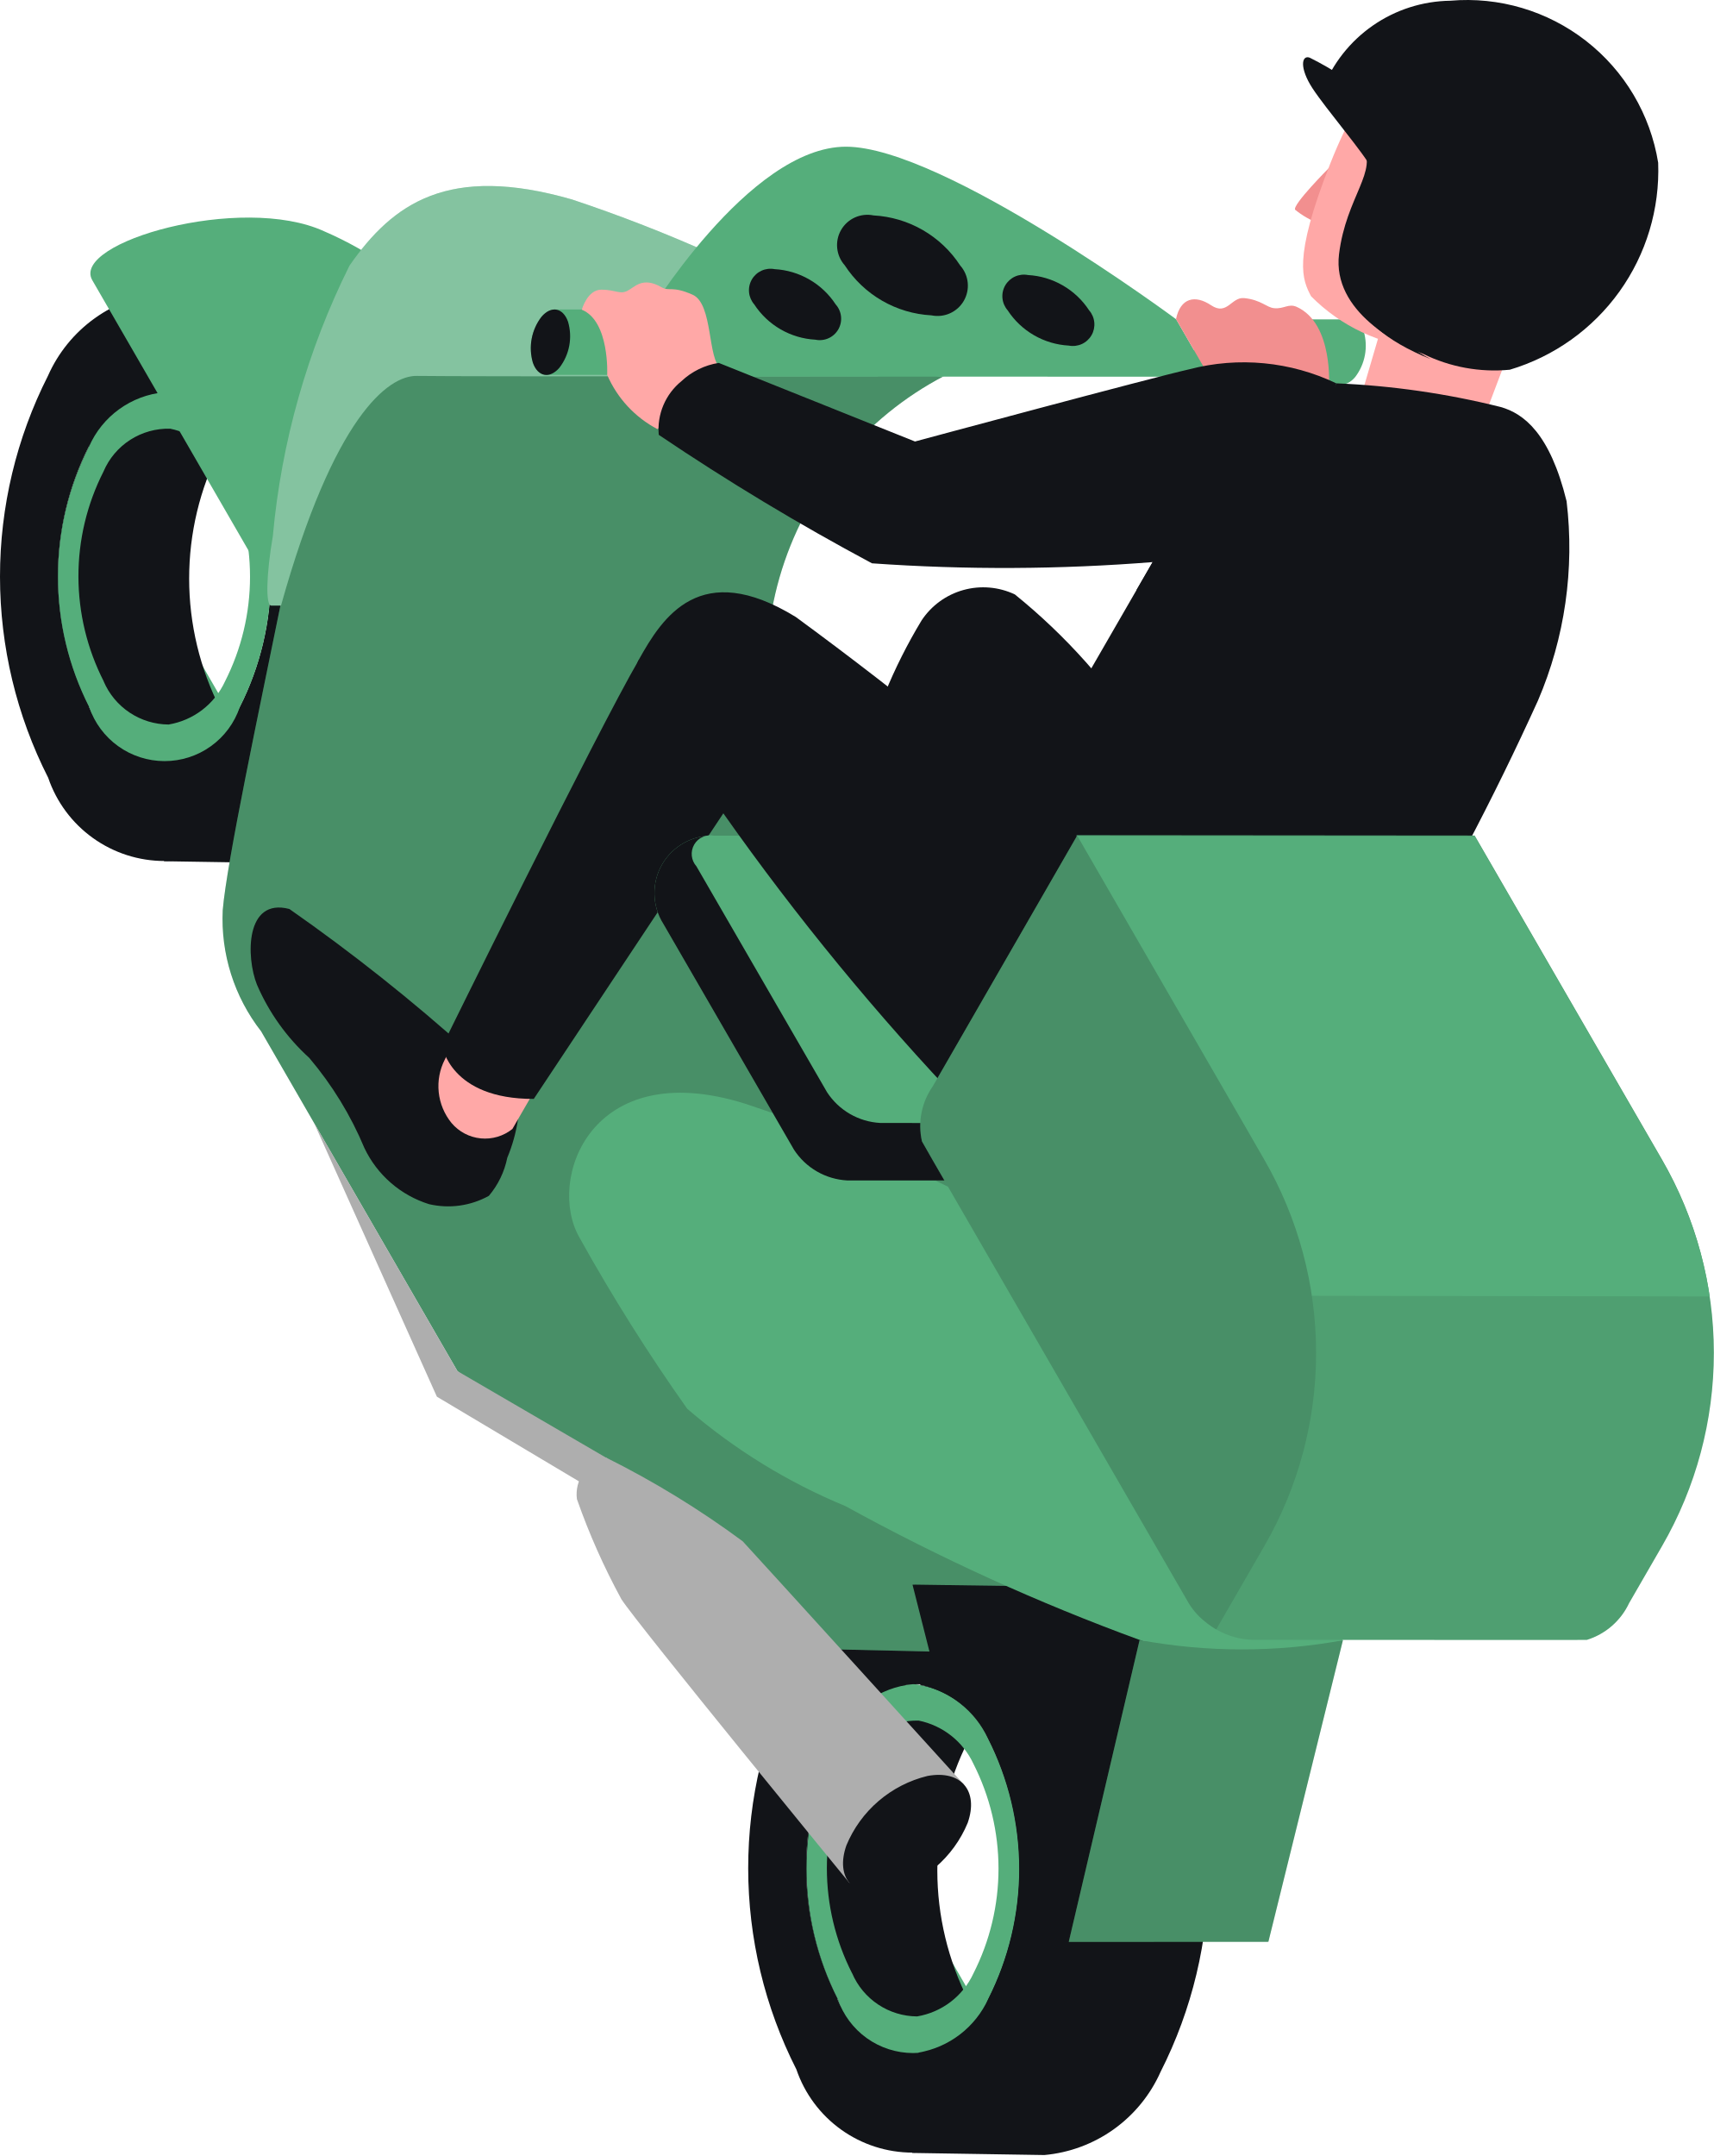
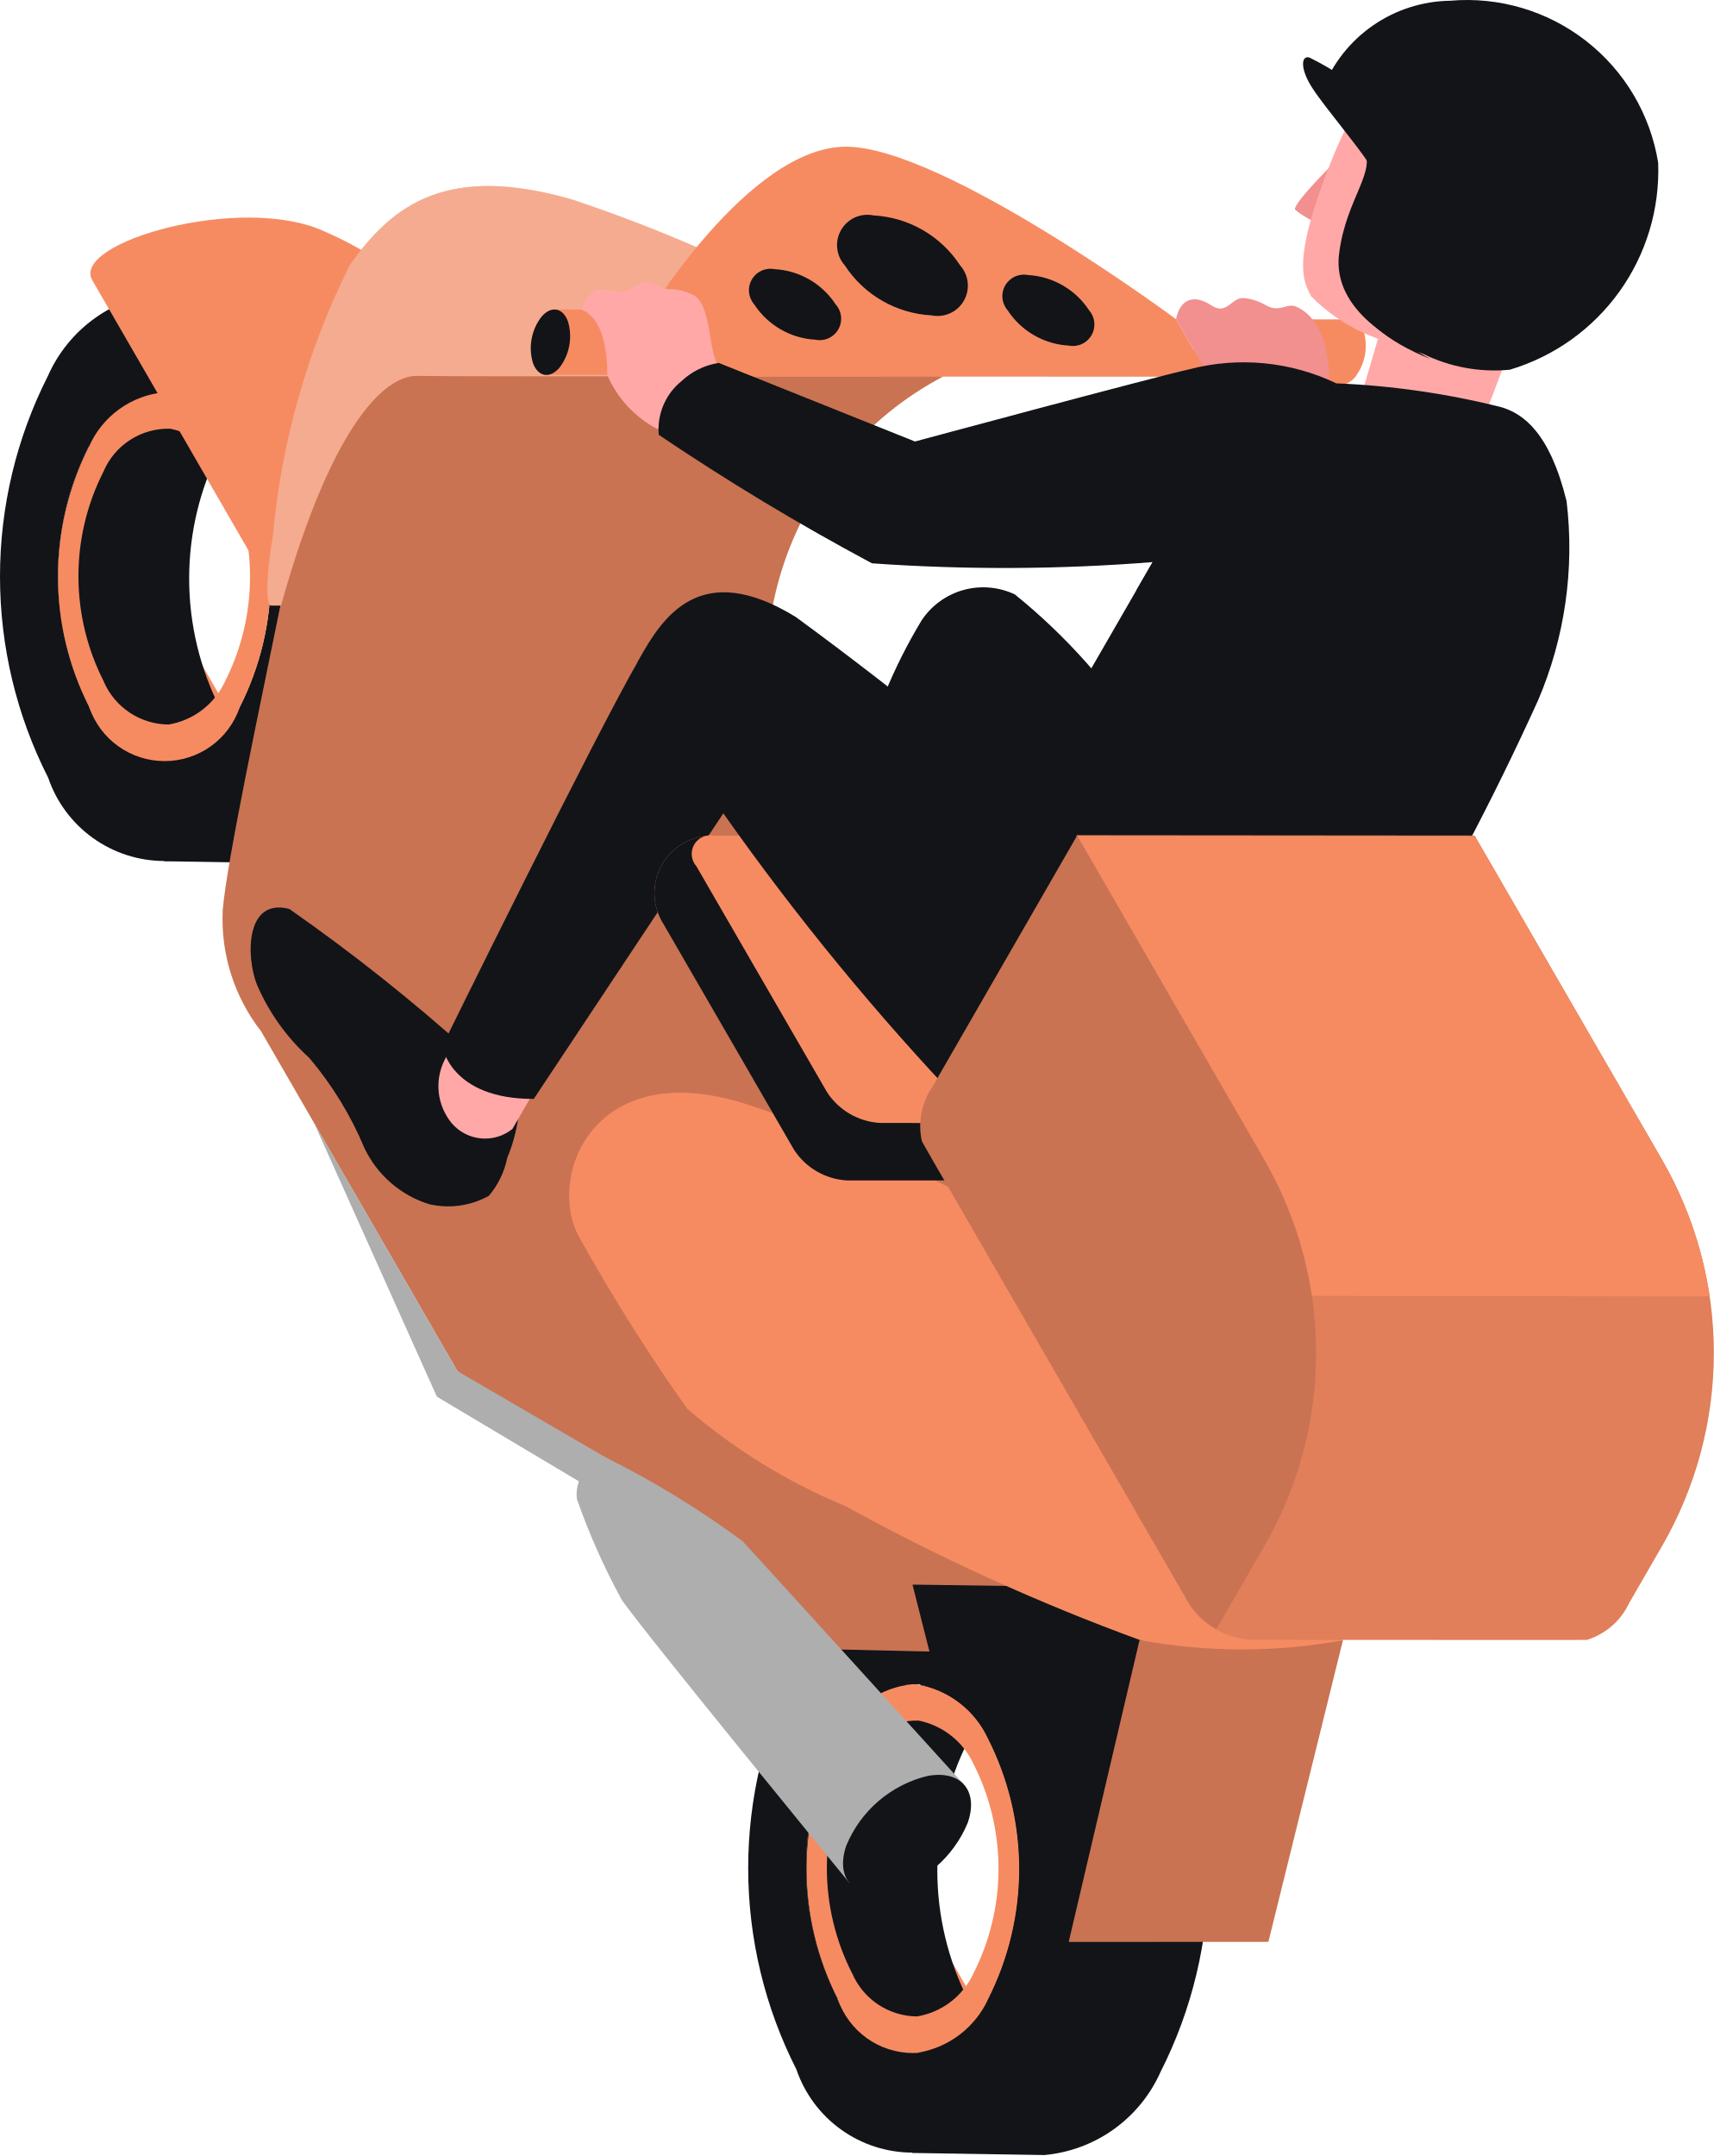
<svg xmlns="http://www.w3.org/2000/svg" width="392" height="493" viewBox="0 0 392 493" fill="none">
-   <path d="M218.428 476.13L195.615 436.575L210.794 436.583L233.607 476.141L218.428 476.13Z" fill="#55AE7B" />
-   <path d="M172.859 397.293L150.048 357.735L165.227 357.746L188.041 397.301L172.859 397.293Z" fill="#55AE7B" />
+   <path d="M218.428 476.13L195.615 436.575L210.794 436.583L233.607 476.141L218.428 476.13Z" fill="#F68B62" />
+   <path d="M172.859 397.293L150.048 357.735L165.227 357.746L188.041 397.301L172.859 397.293Z" fill="#F68B62" />
  <path d="M191.466 397.453C186.778 406.679 184.337 416.883 184.343 427.235C184.349 437.588 186.8 447.797 191.499 457.031C193.045 460.647 195.617 463.737 198.894 465.918C202.171 468.101 206.012 469.28 209.947 469.314C212.704 468.918 215.346 467.942 217.695 466.451C220.045 464.957 222.048 462.98 223.572 460.654C222.841 459.64 222.165 458.594 221.541 457.514C216.844 448.279 214.391 438.071 214.387 427.717C214.381 417.366 216.822 407.162 221.507 397.936C222.19 396.725 222.956 395.566 223.802 394.463C222.15 391.402 219.631 388.895 216.561 387.253C213.492 385.613 210.009 384.914 206.547 385.243C203.084 385.572 199.797 386.914 197.096 389.101C194.397 391.288 192.404 394.223 191.368 397.54L191.466 397.453Z" fill="#121418" />
  <path d="M208.692 362.236L209.327 362.219C214.914 362.916 220.23 365.039 224.764 368.383C229.296 371.726 232.893 376.179 235.207 381.31C242.452 395.559 246.235 411.311 246.248 427.285C246.258 443.258 242.5 459.003 235.278 473.244C233.393 478.783 229.82 483.594 225.059 486.998C220.299 490.402 214.587 492.231 208.73 492.227C202.87 492.221 197.156 490.385 192.392 486.973C187.625 483.56 184.046 478.746 182.154 473.203C174.913 458.949 171.137 443.198 171.13 427.222C171.122 411.248 174.886 395.501 182.113 381.262C184.441 376.011 188.132 371.477 192.806 368.133C197.479 364.787 202.964 362.752 208.692 362.236ZM191.491 457.031C193.041 460.654 195.615 463.746 198.896 465.926C202.179 468.107 206.029 469.28 209.97 469.305C213.445 468.71 216.722 467.274 219.512 465.123C222.304 462.971 224.527 460.171 225.983 456.964C230.659 447.73 233.087 437.522 233.074 427.166C233.064 416.812 230.611 406.602 225.915 397.365C224.46 394.255 222.296 391.529 219.599 389.4C216.903 387.272 213.746 385.805 210.382 385.112C206.366 385.024 202.417 386.146 199.05 388.329C195.681 390.511 193.049 393.655 191.493 397.353C186.807 406.583 184.372 416.793 184.383 427.149C184.395 437.505 186.855 447.717 191.561 456.95L191.491 457.031Z" fill="#121418" />
-   <path d="M208.74 385.124L209.15 385.12C212.791 385.565 216.256 386.943 219.208 389.117C222.163 391.294 224.504 394.194 226.006 397.54C230.704 406.775 233.155 416.985 233.166 427.337C233.174 437.69 230.74 447.896 226.058 457.127C224.843 460.724 222.527 463.85 219.441 466.061C216.353 468.273 212.648 469.463 208.846 469.459C205.044 469.457 201.337 468.263 198.247 466.047C195.157 463.831 192.837 460.703 191.617 457.104C186.925 447.865 184.476 437.653 184.472 427.299C184.468 416.943 186.909 406.737 191.595 397.509C193.089 394.105 195.467 391.165 198.48 388.986C201.495 386.81 205.036 385.476 208.74 385.124ZM194.903 451.205C196.147 454.12 198.218 456.609 200.858 458.363C203.501 460.119 206.597 461.063 209.766 461.082C212.55 460.614 215.178 459.476 217.421 457.768C219.662 456.057 221.453 453.827 222.639 451.267C226.416 443.841 228.384 435.624 228.382 427.289C228.382 418.953 226.414 410.732 222.635 403.293C221.466 400.79 219.726 398.597 217.556 396.885C215.386 395.174 212.845 393.995 210.138 393.439C206.903 393.35 203.719 394.234 200.997 395.978C198.278 397.723 196.145 400.245 194.88 403.219C191.095 410.645 189.125 418.862 189.125 427.199C189.125 435.537 191.099 443.758 194.884 451.194L194.903 451.205Z" fill="#55AE7B" />
-   <path d="M127.254 318.451L104.44 278.896L119.619 278.904L142.433 318.461L127.254 318.451Z" fill="#55AE7B" />
-   <path d="M81.766 239.636L58.954 200.081L74.134 200.089L96.945 239.644L81.766 239.636Z" fill="#55AE7B" />
-   <path d="M36.077 160.799L13.265 121.243L28.444 121.252L51.257 160.809L36.077 160.799Z" fill="#55AE7B" />
-   <path d="M311.91 75.725C310.77 72.5 308.058 71.99 305.826 74.612C304.696 76.083 303.93 77.802 303.589 79.626C303.25 81.453 303.345 83.332 303.87 85.115C304.993 88.33 307.721 88.85 309.954 86.229C311.084 84.755 311.847 83.037 312.189 81.212C312.528 79.387 312.432 77.508 311.91 75.725Z" fill="#55AE7B" />
-   <path d="M278.397 73.003L308.866 73.037L306.916 87.983L276.373 87.954L278.397 73.003Z" fill="#55AE7B" />
-   <path d="M281.439 75.858C280.299 72.633 277.59 72.125 275.355 74.745C274.225 76.218 273.459 77.937 273.12 79.762C272.779 81.586 272.875 83.465 273.399 85.249C274.523 88.463 277.251 88.984 279.485 86.364C280.613 84.891 281.379 83.172 281.718 81.347C282.057 79.522 281.961 77.641 281.439 75.858Z" fill="#55AE7B" />
+   <path d="M208.74 385.124L209.15 385.12C212.791 385.565 216.256 386.943 219.208 389.117C222.163 391.294 224.504 394.194 226.006 397.54C230.704 406.775 233.155 416.985 233.166 427.337C233.174 437.69 230.74 447.896 226.058 457.127C224.843 460.724 222.527 463.85 219.441 466.061C216.353 468.273 212.648 469.463 208.846 469.459C205.044 469.457 201.337 468.263 198.247 466.047C195.157 463.831 192.837 460.703 191.617 457.104C186.925 447.865 184.476 437.653 184.472 427.299C184.468 416.943 186.909 406.737 191.595 397.509C193.089 394.105 195.467 391.165 198.48 388.986C201.495 386.81 205.036 385.476 208.74 385.124ZM194.903 451.205C196.147 454.12 198.218 456.609 200.858 458.363C203.501 460.119 206.597 461.063 209.766 461.082C212.55 460.614 215.178 459.476 217.421 457.768C219.662 456.057 221.453 453.827 222.639 451.267C226.416 443.841 228.384 435.624 228.382 427.289C228.382 418.953 226.414 410.732 222.635 403.293C221.466 400.79 219.726 398.597 217.556 396.885C215.386 395.174 212.845 393.995 210.138 393.439C206.903 393.35 203.719 394.234 200.997 395.978C198.278 397.723 196.145 400.245 194.88 403.219C191.095 410.645 189.125 418.862 189.125 427.199C189.125 435.537 191.099 443.758 194.884 451.194L194.903 451.205Z" fill="#F68B62" />
+   <path d="M127.254 318.451L104.44 278.896L119.619 278.904L142.433 318.461L127.254 318.451Z" fill="#F68B62" />
+   <path d="M81.766 239.636L58.954 200.081L74.134 200.089L96.945 239.644L81.766 239.636Z" fill="#F68B62" />
+   <path d="M36.077 160.799L13.265 121.243L28.444 121.252L51.257 160.809L36.077 160.799Z" fill="#F68B62" />
+   <path d="M311.91 75.725C310.77 72.5 308.058 71.99 305.826 74.612C304.696 76.083 303.93 77.802 303.589 79.626C303.25 81.453 303.345 83.332 303.87 85.115C304.993 88.33 307.721 88.85 309.954 86.229C311.084 84.755 311.847 83.037 312.189 81.212C312.528 79.387 312.432 77.508 311.91 75.725Z" fill="#F68B62" />
+   <path d="M278.397 73.003L308.866 73.037L306.916 87.983L276.373 87.954L278.397 73.003Z" fill="#F68B62" />
+   <path d="M281.439 75.858C280.299 72.633 277.59 72.125 275.355 74.745C274.225 76.218 273.459 77.937 273.12 79.762C272.779 81.586 272.875 83.465 273.399 85.249C274.523 88.463 277.251 88.984 279.485 86.364C280.613 84.891 281.379 83.172 281.718 81.347C282.057 79.522 281.961 77.641 281.439 75.858Z" fill="#F68B62" />
  <path d="M42.101 84.785L41.166 86.403C40.523 87.519 39.858 88.671 39.301 89.885C42.666 90.575 45.824 92.044 48.521 94.173C51.218 96.299 53.38 99.029 54.834 102.14C59.531 111.377 61.986 121.587 61.998 131.941C62.01 142.294 59.579 152.503 54.903 161.737C53.44 164.923 51.222 167.702 48.441 169.837C45.659 171.972 42.399 173.397 38.941 173.988C39.621 175.489 40.38 176.951 41.215 178.373C41.52 178.884 41.82 179.321 42.146 179.798L37.513 196.935L67.752 197.411C73.479 196.891 78.961 194.854 83.635 191.51C88.306 188.165 91.999 183.635 94.33 178.385C101.554 164.144 105.314 148.399 105.306 132.425C105.3 116.452 101.525 100.698 94.29 86.445C91.962 81.256 88.312 76.765 83.708 73.424C79.101 70.082 73.699 68.006 68.041 67.404L38.228 66.982L37.604 66.981L42.101 84.785Z" fill="#121418" />
  <path d="M37.572 66.867L38.196 66.868C43.785 67.564 49.103 69.686 53.636 73.03C58.169 76.374 61.766 80.827 64.078 85.96C71.323 100.207 75.106 115.954 75.12 131.924C75.135 147.894 71.379 163.637 64.158 177.875C62.279 183.42 58.708 188.235 53.946 191.644C49.185 195.052 43.472 196.885 37.611 196.881C31.749 196.879 26.033 195.044 21.264 191.629C16.496 188.217 12.915 183.4 11.024 177.852C3.784 163.599 0.007 147.846 9.95728e-06 131.872C-0.007 115.898 3.756 100.151 10.983 85.912C13.31 80.656 17.002 76.118 21.677 72.768C26.352 69.42 31.84 67.382 37.572 66.867ZM20.372 161.662C21.921 165.285 24.495 168.377 27.778 170.557C31.061 172.738 34.909 173.914 38.849 173.936C42.326 173.343 45.603 171.908 48.395 169.758C51.187 167.607 53.408 164.804 54.864 161.595C59.54 152.361 61.97 142.153 61.959 131.799C61.947 121.443 59.492 111.235 54.795 101.997C53.341 98.886 51.179 96.158 48.482 94.029C45.784 91.903 42.627 90.434 39.262 89.743C35.246 89.656 31.297 90.777 27.93 92.96C24.562 95.142 21.929 98.287 20.373 101.984C15.688 111.216 13.252 121.424 13.264 131.78C13.276 142.138 15.736 152.349 20.442 161.583L20.372 161.662Z" fill="#121418" />
  <path d="M20.342 102.067C15.655 111.293 13.214 121.497 13.22 131.849C13.226 142.203 15.677 152.411 20.375 161.643C21.922 165.262 24.492 168.352 27.769 170.532C31.047 172.715 34.889 173.895 38.824 173.926C41.582 173.535 44.223 172.559 46.573 171.065C48.922 169.573 50.925 167.594 52.449 165.266C51.72 164.255 51.041 163.206 50.417 162.126C45.719 152.892 43.269 142.684 43.263 132.332C43.257 121.98 45.697 111.776 50.385 102.55C51.066 101.339 51.833 100.178 52.678 99.077C51.026 96.014 48.508 93.507 45.439 91.867C42.37 90.228 38.885 89.529 35.423 89.857C31.96 90.186 28.673 91.526 25.973 93.715C23.273 95.902 21.28 98.838 20.243 102.155L20.342 102.067Z" fill="#121418" />
-   <path d="M37.523 89.703L37.933 89.699C41.575 90.142 45.04 91.52 47.994 93.694C50.948 95.871 53.289 98.773 54.79 102.119C59.486 111.354 61.937 121.564 61.946 131.916C61.955 142.269 59.521 152.476 54.841 161.706C53.626 165.303 51.312 168.429 48.224 170.64C45.137 172.854 41.432 174.043 37.63 174.038C33.828 174.036 30.121 172.844 27.031 170.626C23.94 168.41 21.621 165.283 20.4 161.683C15.708 152.444 13.261 142.232 13.257 131.878C13.253 121.522 15.693 111.316 20.378 102.088C21.873 98.686 24.25 95.744 27.264 93.567C30.278 91.389 33.819 90.055 37.523 89.703ZM23.704 155.794C24.949 158.709 27.02 161.198 29.661 162.952C32.302 164.706 35.398 165.653 38.568 165.672C41.352 165.203 43.978 164.067 46.221 162.357C48.465 160.647 50.256 158.416 51.442 155.859C55.22 148.431 57.188 140.214 57.187 131.878C57.186 123.543 55.217 115.32 51.438 107.883C50.267 105.38 48.527 103.187 46.357 101.474C44.187 99.764 41.647 98.584 38.94 98.028C35.702 97.939 32.513 98.826 29.79 100.573C27.067 102.321 24.935 104.849 23.672 107.827C19.891 115.263 17.926 123.491 17.939 131.837C17.953 140.182 19.943 148.408 23.748 155.844L23.704 155.794Z" fill="#55AE7B" />
-   <path d="M64.135 138.501L21.112 64.082C16.108 55.436 55.195 44.206 74.119 52.877C84.75 57.459 94.272 64.273 102.035 72.856C102.035 72.856 78.119 82.531 74.715 93.877C71.31 105.226 64.135 138.501 64.135 138.501Z" fill="#55AE7B" />
-   <path d="M215.877 86.079C215.877 86.079 95.237 79.175 89.571 79.67C83.903 80.163 68.848 115.27 64.133 138.501C59.418 161.733 51.84 197.247 50.943 208.123C50.461 218.111 53.581 227.946 59.735 235.841L104.65 313.561L189.341 377.111L236.932 378.204L261.635 313.694C261.635 313.694 194.526 206.371 185.66 191.059C180.506 182.22 177.196 172.432 175.933 162.286C174.668 152.141 175.475 141.845 178.303 132.026C181.132 122.205 185.924 113.062 192.391 105.149C198.858 97.238 206.865 90.719 215.929 85.987L215.877 86.079Z" fill="#55AE7B" />
+   <path d="M37.523 89.703L37.933 89.699C41.575 90.142 45.04 91.52 47.994 93.694C50.948 95.871 53.289 98.773 54.79 102.119C59.486 111.354 61.937 121.564 61.946 131.916C61.955 142.269 59.521 152.476 54.841 161.706C53.626 165.303 51.312 168.429 48.224 170.64C45.137 172.854 41.432 174.043 37.63 174.038C33.828 174.036 30.121 172.844 27.031 170.626C23.94 168.41 21.621 165.283 20.4 161.683C15.708 152.444 13.261 142.232 13.257 131.878C13.253 121.522 15.693 111.316 20.378 102.088C21.873 98.686 24.25 95.744 27.264 93.567C30.278 91.389 33.819 90.055 37.523 89.703ZM23.704 155.794C24.949 158.709 27.02 161.198 29.661 162.952C32.302 164.706 35.398 165.653 38.568 165.672C41.352 165.203 43.978 164.067 46.221 162.357C48.465 160.647 50.256 158.416 51.442 155.859C55.22 148.431 57.188 140.214 57.187 131.878C57.186 123.543 55.217 115.32 51.438 107.883C50.267 105.38 48.527 103.187 46.357 101.474C44.187 99.764 41.647 98.584 38.94 98.028C35.702 97.939 32.513 98.826 29.79 100.573C27.067 102.321 24.935 104.849 23.672 107.827C19.891 115.263 17.926 123.491 17.939 131.837C17.953 140.182 19.943 148.408 23.748 155.844L23.704 155.794Z" fill="#F68B62" />
+   <path d="M64.135 138.501L21.112 64.082C16.108 55.436 55.195 44.206 74.119 52.877C84.75 57.459 94.272 64.273 102.035 72.856C102.035 72.856 78.119 82.531 74.715 93.877C71.31 105.226 64.135 138.501 64.135 138.501Z" fill="#F68B62" />
+   <path d="M215.877 86.079C215.877 86.079 95.237 79.175 89.571 79.67C83.903 80.163 68.848 115.27 64.133 138.501C59.418 161.733 51.84 197.247 50.943 208.123C50.461 218.111 53.581 227.946 59.735 235.841L104.65 313.561L189.341 377.111L236.932 378.204L261.635 313.694C261.635 313.694 194.526 206.371 185.66 191.059C180.506 182.22 177.196 172.432 175.933 162.286C174.668 152.141 175.475 141.845 178.303 132.026C181.132 122.205 185.924 113.062 192.391 105.149C198.858 97.238 206.865 90.719 215.929 85.987L215.877 86.079Z" fill="#F68B62" />
  <path opacity="0.2" d="M215.877 86.079C215.877 86.079 95.237 79.175 89.571 79.67C83.903 80.163 68.848 115.27 64.133 138.501C59.418 161.733 51.84 197.247 50.943 208.123C50.461 218.111 53.581 227.946 59.735 235.841L104.65 313.561L189.341 377.111L236.932 378.204L261.635 313.694C261.635 313.694 194.526 206.371 185.66 191.059C180.506 182.22 177.196 172.432 175.933 162.286C174.668 152.141 175.475 141.845 178.303 132.026C181.132 122.205 185.924 113.062 192.391 105.149C198.858 97.238 206.865 90.719 215.929 85.987L215.877 86.079Z" fill="#121418" />
-   <path d="M62.406 122.561C64.368 101.035 70.314 80.067 79.944 60.725C89.865 46.496 102.522 37.47 130.835 45.612C152.718 52.895 173.815 62.367 193.8 73.881L200.841 86.031C200.841 86.031 105.982 86.12 95.312 85.958C88.787 85.858 76.377 95.199 64.266 138.48L62.058 138.478C60.706 138.489 60.906 131.36 62.406 122.561Z" fill="#55AE7B" />
+   <path d="M62.406 122.561C64.368 101.035 70.314 80.067 79.944 60.725C89.865 46.496 102.522 37.47 130.835 45.612C152.718 52.895 173.815 62.367 193.8 73.881L200.841 86.031C200.841 86.031 105.982 86.12 95.312 85.958C88.787 85.858 76.377 95.199 64.266 138.48L62.058 138.478C60.706 138.489 60.906 131.36 62.406 122.561Z" fill="#F68B62" />
  <path opacity="0.3" d="M62.406 122.561C64.368 101.035 70.314 80.067 79.944 60.725C89.865 46.496 102.522 37.47 130.835 45.612C152.718 52.895 173.815 62.367 193.8 73.881L200.841 86.031C200.841 86.031 105.982 86.12 95.312 85.958C88.787 85.858 76.377 95.199 64.266 138.48L62.058 138.478C60.706 138.489 60.906 131.36 62.406 122.561Z" fill="#F2F5F7" />
-   <path d="M155.267 86.106L147.562 72.901C147.562 72.901 171.193 33.511 193.519 33.544C215.844 33.576 269.007 73.001 269.007 73.001L276.604 86.141L155.267 86.106Z" fill="#55AE7B" />
+   <path d="M155.267 86.106L147.562 72.901C147.562 72.901 171.193 33.511 193.519 33.544C215.844 33.576 269.007 73.001 269.007 73.001L276.604 86.141L155.267 86.106Z" fill="#F68B62" />
  <path d="M219.618 60.702C220.588 61.793 221.191 63.161 221.339 64.612C221.489 66.063 221.177 67.523 220.448 68.785C219.718 70.048 218.611 71.048 217.279 71.645C215.948 72.242 214.462 72.404 213.033 72.109C209.062 71.894 205.196 70.746 201.753 68.758C198.307 66.769 195.381 63.996 193.211 60.664C192.24 59.573 191.638 58.206 191.488 56.754C191.339 55.303 191.651 53.843 192.381 52.581C193.109 51.318 194.218 50.318 195.548 49.721C196.88 49.125 198.365 48.963 199.795 49.258C203.765 49.473 207.631 50.621 211.075 52.61C214.518 54.599 217.446 57.371 219.618 60.702Z" fill="#121418" />
  <path d="M191.147 69.616C191.834 70.387 192.26 71.353 192.364 72.379C192.47 73.405 192.25 74.435 191.736 75.328C191.22 76.22 190.438 76.928 189.495 77.348C188.555 77.77 187.506 77.885 186.495 77.675C183.694 77.521 180.968 76.709 178.54 75.307C176.11 73.904 174.045 71.951 172.512 69.602C171.84 68.828 171.424 67.864 171.326 66.844C171.228 65.824 171.451 64.799 171.963 63.912C172.474 63.025 173.251 62.321 174.183 61.896C175.115 61.471 176.157 61.348 177.164 61.543C179.965 61.697 182.689 62.508 185.119 63.911C187.55 65.314 189.614 67.268 191.147 69.616Z" fill="#121418" />
  <path d="M249.109 70.965C249.781 71.738 250.195 72.704 250.292 73.723C250.39 74.743 250.17 75.769 249.658 76.655C249.144 77.541 248.368 78.247 247.436 78.671C246.503 79.096 245.461 79.219 244.454 79.025C241.655 78.871 238.929 78.06 236.499 76.655C234.071 75.253 232.005 73.299 230.471 70.951C229.799 70.177 229.385 69.212 229.285 68.192C229.187 67.172 229.41 66.147 229.922 65.261C230.434 64.374 231.21 63.669 232.142 63.244C233.074 62.819 234.117 62.696 235.124 62.891C237.924 63.045 240.65 63.857 243.079 65.26C245.509 66.662 247.575 68.617 249.109 70.965Z" fill="#121418" />
-   <path d="M160.294 73.58C159.151 70.355 156.442 69.846 154.21 72.466C153.08 73.94 152.316 75.658 151.975 77.483C151.636 79.308 151.731 81.189 152.254 82.97C152.354 83.644 152.662 84.271 153.136 84.762C153.61 85.253 154.228 85.582 154.898 85.704C155.57 85.827 156.263 85.738 156.879 85.446C157.497 85.157 158.007 84.68 158.338 84.085C159.466 82.612 160.231 80.894 160.571 79.069C160.912 77.244 160.816 75.363 160.294 73.58Z" fill="#55AE7B" />
-   <path d="M126.86 70.76L157.331 70.794L155.381 85.74L124.836 85.71L126.86 70.76Z" fill="#55AE7B" />
-   <path d="M129.925 73.563C128.785 70.337 126.076 69.828 123.841 72.448C122.711 73.921 121.946 75.64 121.604 77.465C121.265 79.289 121.361 81.17 121.885 82.951C123.009 86.166 125.737 86.686 127.969 84.067C129.099 82.594 129.865 80.875 130.204 79.05C130.543 77.225 130.447 75.344 129.925 73.563Z" fill="#55AE7B" />
+   <path d="M160.294 73.58C159.151 70.355 156.442 69.846 154.21 72.466C153.08 73.94 152.316 75.658 151.975 77.483C151.636 79.308 151.731 81.189 152.254 82.97C152.354 83.644 152.662 84.271 153.136 84.762C153.61 85.253 154.228 85.582 154.898 85.704C155.57 85.827 156.263 85.738 156.879 85.446C157.497 85.157 158.007 84.68 158.338 84.085C159.466 82.612 160.231 80.894 160.571 79.069C160.912 77.244 160.816 75.363 160.294 73.58Z" fill="#F68B62" />
+   <path d="M126.86 70.76L157.331 70.794L155.381 85.74L124.836 85.71L126.86 70.76Z" fill="#F68B62" />
+   <path d="M129.925 73.563C128.785 70.337 126.076 69.828 123.841 72.448C122.711 73.921 121.946 75.64 121.604 77.465C121.265 79.289 121.361 81.17 121.885 82.951C123.009 86.166 125.737 86.686 127.969 84.067C129.099 82.594 129.865 80.875 130.204 79.05C130.543 77.225 130.447 75.344 129.925 73.563Z" fill="#F68B62" />
  <path d="M129.925 73.563C128.785 70.337 126.076 69.828 123.841 72.448C122.711 73.921 121.946 75.64 121.604 77.465C121.265 79.289 121.361 81.17 121.885 82.951C123.009 86.166 125.737 86.686 127.969 84.067C129.099 82.594 129.865 80.875 130.204 79.05C130.543 77.225 130.447 75.344 129.925 73.563Z" fill="#121418" />
  <path d="M213.224 380.153L212.29 381.772C211.647 382.888 210.981 384.04 210.425 385.253C213.79 385.944 216.946 387.413 219.645 389.542C222.342 391.668 224.504 394.398 225.958 397.509C230.654 406.745 233.11 416.954 233.12 427.31C233.133 437.663 230.702 447.871 226.027 457.106C224.564 460.291 222.346 463.071 219.564 465.206C216.784 467.341 213.521 468.766 210.063 469.357C210.746 470.858 211.505 472.32 212.34 473.741C212.643 474.253 212.943 474.69 213.27 475.167L208.638 492.304L238.875 492.78C244.604 492.26 250.087 490.223 254.758 486.879C259.429 483.533 263.122 479.004 265.455 473.752C272.679 459.513 276.439 443.768 276.433 427.794C276.425 411.82 272.65 396.067 265.413 381.814C263.085 376.624 259.437 372.134 254.831 368.793C250.224 365.451 244.822 363.374 239.165 362.773L209.352 362.351L208.717 362.367L213.224 380.153Z" fill="#121418" />
-   <path d="M307.153 375.091L290.11 444.022L244.448 444.045L260.634 375.099L307.153 375.091Z" fill="#55AE7B" />
+   <path d="M307.153 375.091L290.11 444.022L244.448 444.045L260.634 375.099L307.153 375.091Z" fill="#F68B62" />
  <path opacity="0.2" d="M307.153 375.091L290.11 444.022L244.448 444.045L260.634 375.099L307.153 375.091Z" fill="#121418" />
-   <path d="M307.172 375.074C291.843 377.871 276.129 377.86 260.794 375.043C237.577 366.562 215.043 356.316 193.386 344.4C180.205 338.957 167.982 331.439 157.181 322.13C148.267 309.545 140.046 296.486 132.553 283.011C124.956 269.872 135.031 241.267 170.444 252.383C194.22 260.248 217.127 270.539 238.801 283.093L307.172 375.074Z" fill="#55AE7B" />
+   <path d="M307.172 375.074C291.843 377.871 276.129 377.86 260.794 375.043C237.577 366.562 215.043 356.316 193.386 344.4C180.205 338.957 167.982 331.439 157.181 322.13C148.267 309.545 140.046 296.486 132.553 283.011C124.956 269.872 135.031 241.267 170.444 252.383C194.22 260.248 217.127 270.539 238.801 283.093L307.172 375.074Z" fill="#F68B62" />
  <path d="M118.462 256.024C118.013 259.018 117.195 261.946 116.026 264.738C115.379 267.949 113.933 270.941 111.819 273.44C107.653 275.754 102.773 276.434 98.127 275.346C94.915 274.343 91.943 272.685 89.4 270.477C86.858 268.271 84.8 265.562 83.354 262.524C80.235 255.042 75.975 248.086 70.732 241.9C65.592 237.239 61.513 231.53 58.772 225.16C56.273 218.92 56.052 205.191 66.191 207.855C80.578 217.901 94.334 228.822 107.378 240.558L118.462 256.024Z" fill="#121418" />
  <path d="M124.667 245.221L117.199 258.155C115.162 259.792 112.561 260.564 109.956 260.306C107.351 260.05 104.95 258.783 103.267 256.779C101.629 254.765 100.614 252.318 100.345 249.74C100.077 247.16 100.566 244.559 101.752 242.256L105.693 234.266L124.667 245.221Z" fill="#FFA8A7" />
  <path d="M146.103 150.923C136.665 167.064 101.165 239.203 101.165 239.203C101.165 239.203 102.952 251.34 122.087 251.282L171.811 176.392L146.103 150.923Z" fill="#121418" />
-   <path d="M181.615 262.911L151.704 211.221C150.429 209.195 149.732 206.86 149.686 204.469C149.64 202.079 150.248 199.721 151.442 197.651C152.639 195.58 154.376 193.874 156.469 192.719C158.563 191.565 160.935 191.001 163.325 191.09L207.858 191.111C210.29 191.244 212.658 191.947 214.77 193.167C216.88 194.384 218.673 196.084 220.003 198.123L249.903 249.832C251.173 251.856 251.866 254.189 251.909 256.576C251.953 258.962 251.345 261.318 250.153 263.384C248.959 265.45 247.225 267.154 245.136 268.309C243.045 269.464 240.682 270.03 238.293 269.944L193.759 269.924C191.326 269.79 188.958 269.087 186.848 267.868C184.738 266.651 182.945 264.951 181.615 262.911Z" fill="#55AE7B" />
+   <path d="M181.615 262.911L151.704 211.221C150.429 209.195 149.732 206.86 149.686 204.469C149.64 202.079 150.248 199.721 151.442 197.651C152.639 195.58 154.376 193.874 156.469 192.719C158.563 191.565 160.935 191.001 163.325 191.09L207.858 191.111C210.29 191.244 212.658 191.947 214.77 193.167C216.88 194.384 218.673 196.084 220.003 198.123L249.903 249.832C251.173 251.856 251.866 254.189 251.909 256.576C251.953 258.962 251.345 261.318 250.153 263.384C248.959 265.45 247.225 267.154 245.136 268.309C243.045 269.464 240.682 270.03 238.293 269.944L193.759 269.924C191.326 269.79 188.958 269.087 186.848 267.868C184.738 266.651 182.945 264.951 181.615 262.911Z" fill="#F68B62" />
  <path d="M181.615 262.911L151.704 211.221C150.429 209.195 149.732 206.86 149.686 204.469C149.64 202.079 150.248 199.721 151.442 197.651C152.639 195.58 154.376 193.874 156.469 192.719C158.563 191.565 160.935 191.001 163.325 191.09L207.858 191.111C210.29 191.244 212.658 191.947 214.77 193.167C216.88 194.384 218.673 196.084 220.003 198.123L249.903 249.832C251.173 251.856 251.866 254.189 251.909 256.576C251.953 258.962 251.345 261.318 250.153 263.384C248.959 265.45 247.225 267.154 245.136 268.309C243.045 269.464 240.682 270.03 238.293 269.944L193.759 269.924C191.326 269.79 188.958 269.087 186.848 267.868C184.738 266.651 182.945 264.951 181.615 262.911Z" fill="#121418" />
-   <path d="M245.863 256.829L201.322 256.779C198.89 256.646 196.522 255.943 194.412 254.724C192.302 253.504 190.508 251.806 189.177 249.767L159.285 198.09C158.69 197.42 158.321 196.579 158.23 195.691C158.138 194.8 158.33 193.905 158.777 193.131C159.224 192.357 159.903 191.743 160.72 191.377C161.536 191.011 162.447 190.911 163.323 191.09L207.858 191.113C210.29 191.244 212.658 191.947 214.768 193.167C216.878 194.384 218.671 196.084 220.003 198.125L249.903 249.832C250.582 250.475 251.025 251.328 251.16 252.252C251.293 253.176 251.114 254.118 250.646 254.928C250.18 255.735 249.454 256.363 248.586 256.709C247.719 257.054 246.759 257.096 245.863 256.829Z" fill="#55AE7B" />
+   <path d="M245.863 256.829L201.322 256.779C198.89 256.646 196.522 255.943 194.412 254.724C192.302 253.504 190.508 251.806 189.177 249.767L159.285 198.09C158.69 197.42 158.321 196.579 158.23 195.691C158.138 194.8 158.33 193.905 158.777 193.131C159.224 192.357 159.903 191.743 160.72 191.377C161.536 191.011 162.447 190.911 163.323 191.09L207.858 191.113C210.29 191.244 212.658 191.947 214.768 193.167C216.878 194.384 218.671 196.084 220.003 198.125L249.903 249.832C250.582 250.475 251.025 251.328 251.16 252.252C251.293 253.176 251.114 254.118 250.646 254.928C250.18 255.735 249.454 256.363 248.586 256.709C247.719 257.054 246.759 257.096 245.863 256.829Z" fill="#F68B62" />
  <path d="M317.443 69.758L309.615 96.422L333.198 112.005L346.615 76.574L317.443 69.758Z" fill="#FFA8A7" />
  <path d="M303.94 38.429C303.94 38.429 295.549 46.847 296.227 47.959C297.852 49.28 299.677 50.333 301.633 51.081L303.94 38.429Z" fill="#F28F8F" />
  <path d="M326.758 9.435C320.141 11.78 312.201 17.294 304.25 37.433C295.54 59.51 297.956 64.023 299.87 67.742C306.66 74.597 315.661 78.825 325.272 79.674C337.771 76.863 349.003 70.049 357.26 60.267C367.876 47.206 372.183 28.633 363.2 19.849C358.408 15.311 352.595 11.995 346.25 10.182C339.904 8.369 333.219 8.113 326.758 9.435Z" fill="#FFA8A7" />
  <path d="M345.331 84.541C338.518 85.199 331.654 83.944 325.51 80.916C320.118 78.979 304.65 71.272 306.271 58.103C307.89 44.935 315.466 38.971 311.492 33.246C308.167 29.218 305.158 24.94 302.494 20.448C304.787 14.542 308.795 9.456 314.001 5.843C319.207 2.23 325.376 0.253 331.721 0.166C342.855 -0.801 353.949 2.483 362.77 9.356C371.59 16.229 377.485 26.181 379.264 37.21C379.657 47.748 376.538 58.113 370.398 66.679C364.255 75.244 355.439 81.528 345.331 84.541Z" fill="#121418" />
  <path d="M327.205 82.109C320.002 78.349 314.442 72.063 311.591 64.459C311.637 56.989 313.416 49.633 316.789 42.971C317.786 41.12 318.123 38.985 317.746 36.916C317.37 34.847 316.3 32.965 314.717 31.579C311.766 28.365 306.032 19.824 306.032 19.824L307.288 17.648C304.806 16.002 302.224 14.511 299.556 13.184C297.686 12.512 297.172 15.525 300.187 20.168C303.2 24.81 312.488 35.69 313.46 38.169C313.208 43.773 311.868 49.272 309.517 54.362C307.107 61.487 305.788 73.511 327.205 82.109Z" fill="#121418" />
  <path d="M278.285 89.056L268.982 72.962C269.995 68.126 273.312 67.331 277.005 69.799C280.699 72.267 281.62 67.882 284.558 68.163C288.42 68.547 289.704 70.319 291.419 70.47C293.689 70.7 294.702 69.319 296.608 70.179C305.075 74.035 303.957 88.621 303.957 88.621L278.285 89.056Z" fill="#F28F8F" />
  <path d="M314.005 246.908C314.005 246.908 269.729 180.568 261.845 169.251C253.817 156.602 243.778 145.345 232.121 135.923C228.438 134.182 224.254 133.826 220.334 134.92C216.414 136.015 213.022 138.487 210.781 141.88C207.546 147.23 204.735 152.825 202.371 158.614C216.11 174.034 230.908 188.477 246.66 201.837C268.177 218.209 290.665 233.261 314.005 246.908Z" fill="#121418" />
  <path d="M317.507 225.279C312.099 238.015 303.722 249.272 293.073 258.113C280.594 262.853 267.151 264.514 253.886 262.955C240.619 261.397 227.918 256.663 216.865 249.158C197.065 228.017 178.86 205.439 162.399 181.612C162.399 181.612 142.362 157.642 146.068 150.932C151.555 141.052 160.156 127.692 182.008 141.075C207.131 159.488 231.281 179.194 254.358 200.116L317.507 225.279Z" fill="#121418" />
  <path d="M358.317 114.61C354.505 99.073 348.494 94.545 343.223 93.062C330.911 89.989 318.321 88.176 305.645 87.654C305.645 87.654 288.68 125.567 265.23 125.773L233.033 181.544C231.227 187.076 231.655 193.098 234.227 198.327C241.774 212.784 254.088 224.199 269.08 230.635C277.047 233.381 285.52 234.332 293.891 233.417C302.263 232.501 310.324 229.744 317.497 225.343C330.173 204.307 341.615 182.555 351.771 160.195C357.921 145.844 360.179 130.122 358.317 114.61Z" fill="#121418" />
  <path d="M263.68 128.455C272.869 126.986 281.487 123.072 288.628 117.122C285.274 121.855 281.009 125.871 276.079 128.936C271.15 132.001 265.657 134.051 259.92 134.966L263.68 128.455Z" fill="#121418" />
  <path d="M150.389 98.135C145.246 95.44 141.182 91.062 138.881 85.733C138.881 85.733 139.472 73.434 133.075 70.821C133.075 70.821 134.328 66.195 137.597 66.235C140.866 66.275 141.752 67.362 143.46 66.526C145.169 65.689 146.921 63.152 151.301 65.68C153.103 66.72 153.644 65.282 158.413 67.387C163.18 69.492 161.761 82.394 164.95 84.235L150.389 98.135Z" fill="#FFA8A7" />
  <path d="M305.643 87.654C295.176 82.652 283.281 81.51 272.063 84.433C263.091 86.449 209.281 100.956 209.281 100.956L164.397 82.983C161.193 83.484 158.215 84.943 155.856 87.165C154.054 88.628 152.639 90.511 151.734 92.65C150.831 94.787 150.466 97.115 150.674 99.429C166.415 110.055 182.693 119.862 199.445 128.811C220.923 130.328 242.483 130.228 263.94 128.507C269.44 127.837 274.745 126.071 279.544 123.314C284.344 120.555 288.539 116.859 291.88 112.448C298.35 105.378 303.062 96.884 305.643 87.654Z" fill="#121418" />
-   <path d="M257.215 256.84L276.173 371.237C276.826 371.735 277.509 372.195 278.216 372.609C280.73 374.063 283.564 374.875 286.464 374.972L358.14 375.001L362.961 374.979C365.067 374.325 367.016 373.241 368.679 371.793C370.341 370.347 371.683 368.568 372.62 366.57L380.171 353.493C387.926 340.068 392.006 324.832 392 309.323C391.992 293.811 387.899 278.569 380.131 265.127L337.291 191.055L246.225 190.982L257.215 256.84Z" fill="#55AE7B" />
+   <path d="M257.215 256.84L276.173 371.237C276.826 371.735 277.509 372.195 278.216 372.609C280.73 374.063 283.564 374.875 286.464 374.972L358.14 375.001L362.961 374.979C365.067 374.325 367.016 373.241 368.679 371.793C370.341 370.347 371.683 368.568 372.62 366.57L380.171 353.493C387.926 340.068 392.006 324.832 392 309.323C391.992 293.811 387.899 278.569 380.131 265.127L337.291 191.055L246.225 190.982L257.215 256.84Z" fill="#F68B62" />
  <g opacity="0.1">
    <path d="M257.215 256.84L276.173 371.237C276.826 371.735 277.509 372.195 278.216 372.609C280.73 374.063 283.564 374.875 286.464 374.972L358.14 375.001L362.961 374.979C365.067 374.325 367.016 373.241 368.679 371.793C370.341 370.347 371.683 368.568 372.62 366.57L380.171 353.493C387.926 340.068 392.006 324.832 392 309.323C391.992 293.811 387.899 278.569 380.131 265.127L337.291 191.055L246.225 190.982L257.215 256.84Z" fill="#121418" />
  </g>
-   <path d="M263.734 296.245L246.32 191.157L337.335 191.317L380.167 265.363C385.716 274.953 389.407 285.498 391.051 296.449L263.734 296.245Z" fill="#55AE7B" />
-   <path d="M213.328 248.431C212.067 250.24 211.197 252.291 210.775 254.455C210.352 256.619 210.388 258.848 210.877 260.999L213.265 265.186L271.916 366.641C273.016 368.424 274.452 369.979 276.144 371.217C276.797 371.716 277.48 372.174 278.187 372.588L289.217 353.484C296.974 340.051 301.048 324.808 301.032 309.289C301.015 293.773 296.91 278.527 289.126 265.088L284.327 256.752L246.374 191.065L213.328 248.431Z" fill="#55AE7B" />
+   <path d="M263.734 296.245L246.32 191.157L337.335 191.317L380.167 265.363C385.716 274.953 389.407 285.498 391.051 296.449L263.734 296.245Z" fill="#F68B62" />
+   <path d="M213.328 248.431C212.067 250.24 211.197 252.291 210.775 254.455C210.352 256.619 210.388 258.848 210.877 260.999L213.265 265.186L271.916 366.641C273.016 368.424 274.452 369.979 276.144 371.217C276.797 371.716 277.48 372.174 278.187 372.588L289.217 353.484C296.974 340.051 301.048 324.808 301.032 309.289C301.015 293.773 296.91 278.527 289.126 265.088L284.327 256.752L246.374 191.065L213.328 248.431Z" fill="#F68B62" />
  <g opacity="0.2">
    <path d="M213.328 248.431C212.067 250.24 211.197 252.291 210.775 254.455C210.352 256.619 210.388 258.848 210.877 260.999L213.265 265.186L271.916 366.641C273.016 368.424 274.452 369.979 276.144 371.217C276.797 371.716 277.48 372.174 278.187 372.588L289.217 353.484C296.974 340.051 301.048 324.808 301.032 309.289C301.015 293.773 296.91 278.527 289.126 265.088L284.327 256.752L246.374 191.065L213.328 248.431Z" fill="#121418" />
  </g>
  <path d="M138.972 333.52L104.627 313.522L71.797 256.692L99.929 319.373L135.947 340.84L138.972 333.52Z" fill="#AEAEAE" />
  <path d="M194.3 430.582C194.3 430.582 145.795 371.398 142.127 365.682C138.119 358.333 134.715 350.673 131.95 342.775C131.681 340.644 132.218 338.493 133.456 336.739C134.696 334.987 136.546 333.761 138.644 333.303C149.593 338.763 160.046 345.166 169.882 352.442C172.851 355.619 220.425 408.008 220.425 408.008L194.3 430.582Z" fill="#AEAEAE" />
  <path d="M212.127 406.1C219.797 404.675 223.902 409.467 221.341 416.816C219.718 420.736 217.194 424.218 213.971 426.979C210.75 429.74 206.921 431.704 202.795 432.709C195.126 434.134 191.02 429.34 193.582 421.993C195.203 418.071 197.729 414.59 200.95 411.829C204.173 409.068 208.001 407.105 212.127 406.1Z" fill="#121418" />
</svg>
